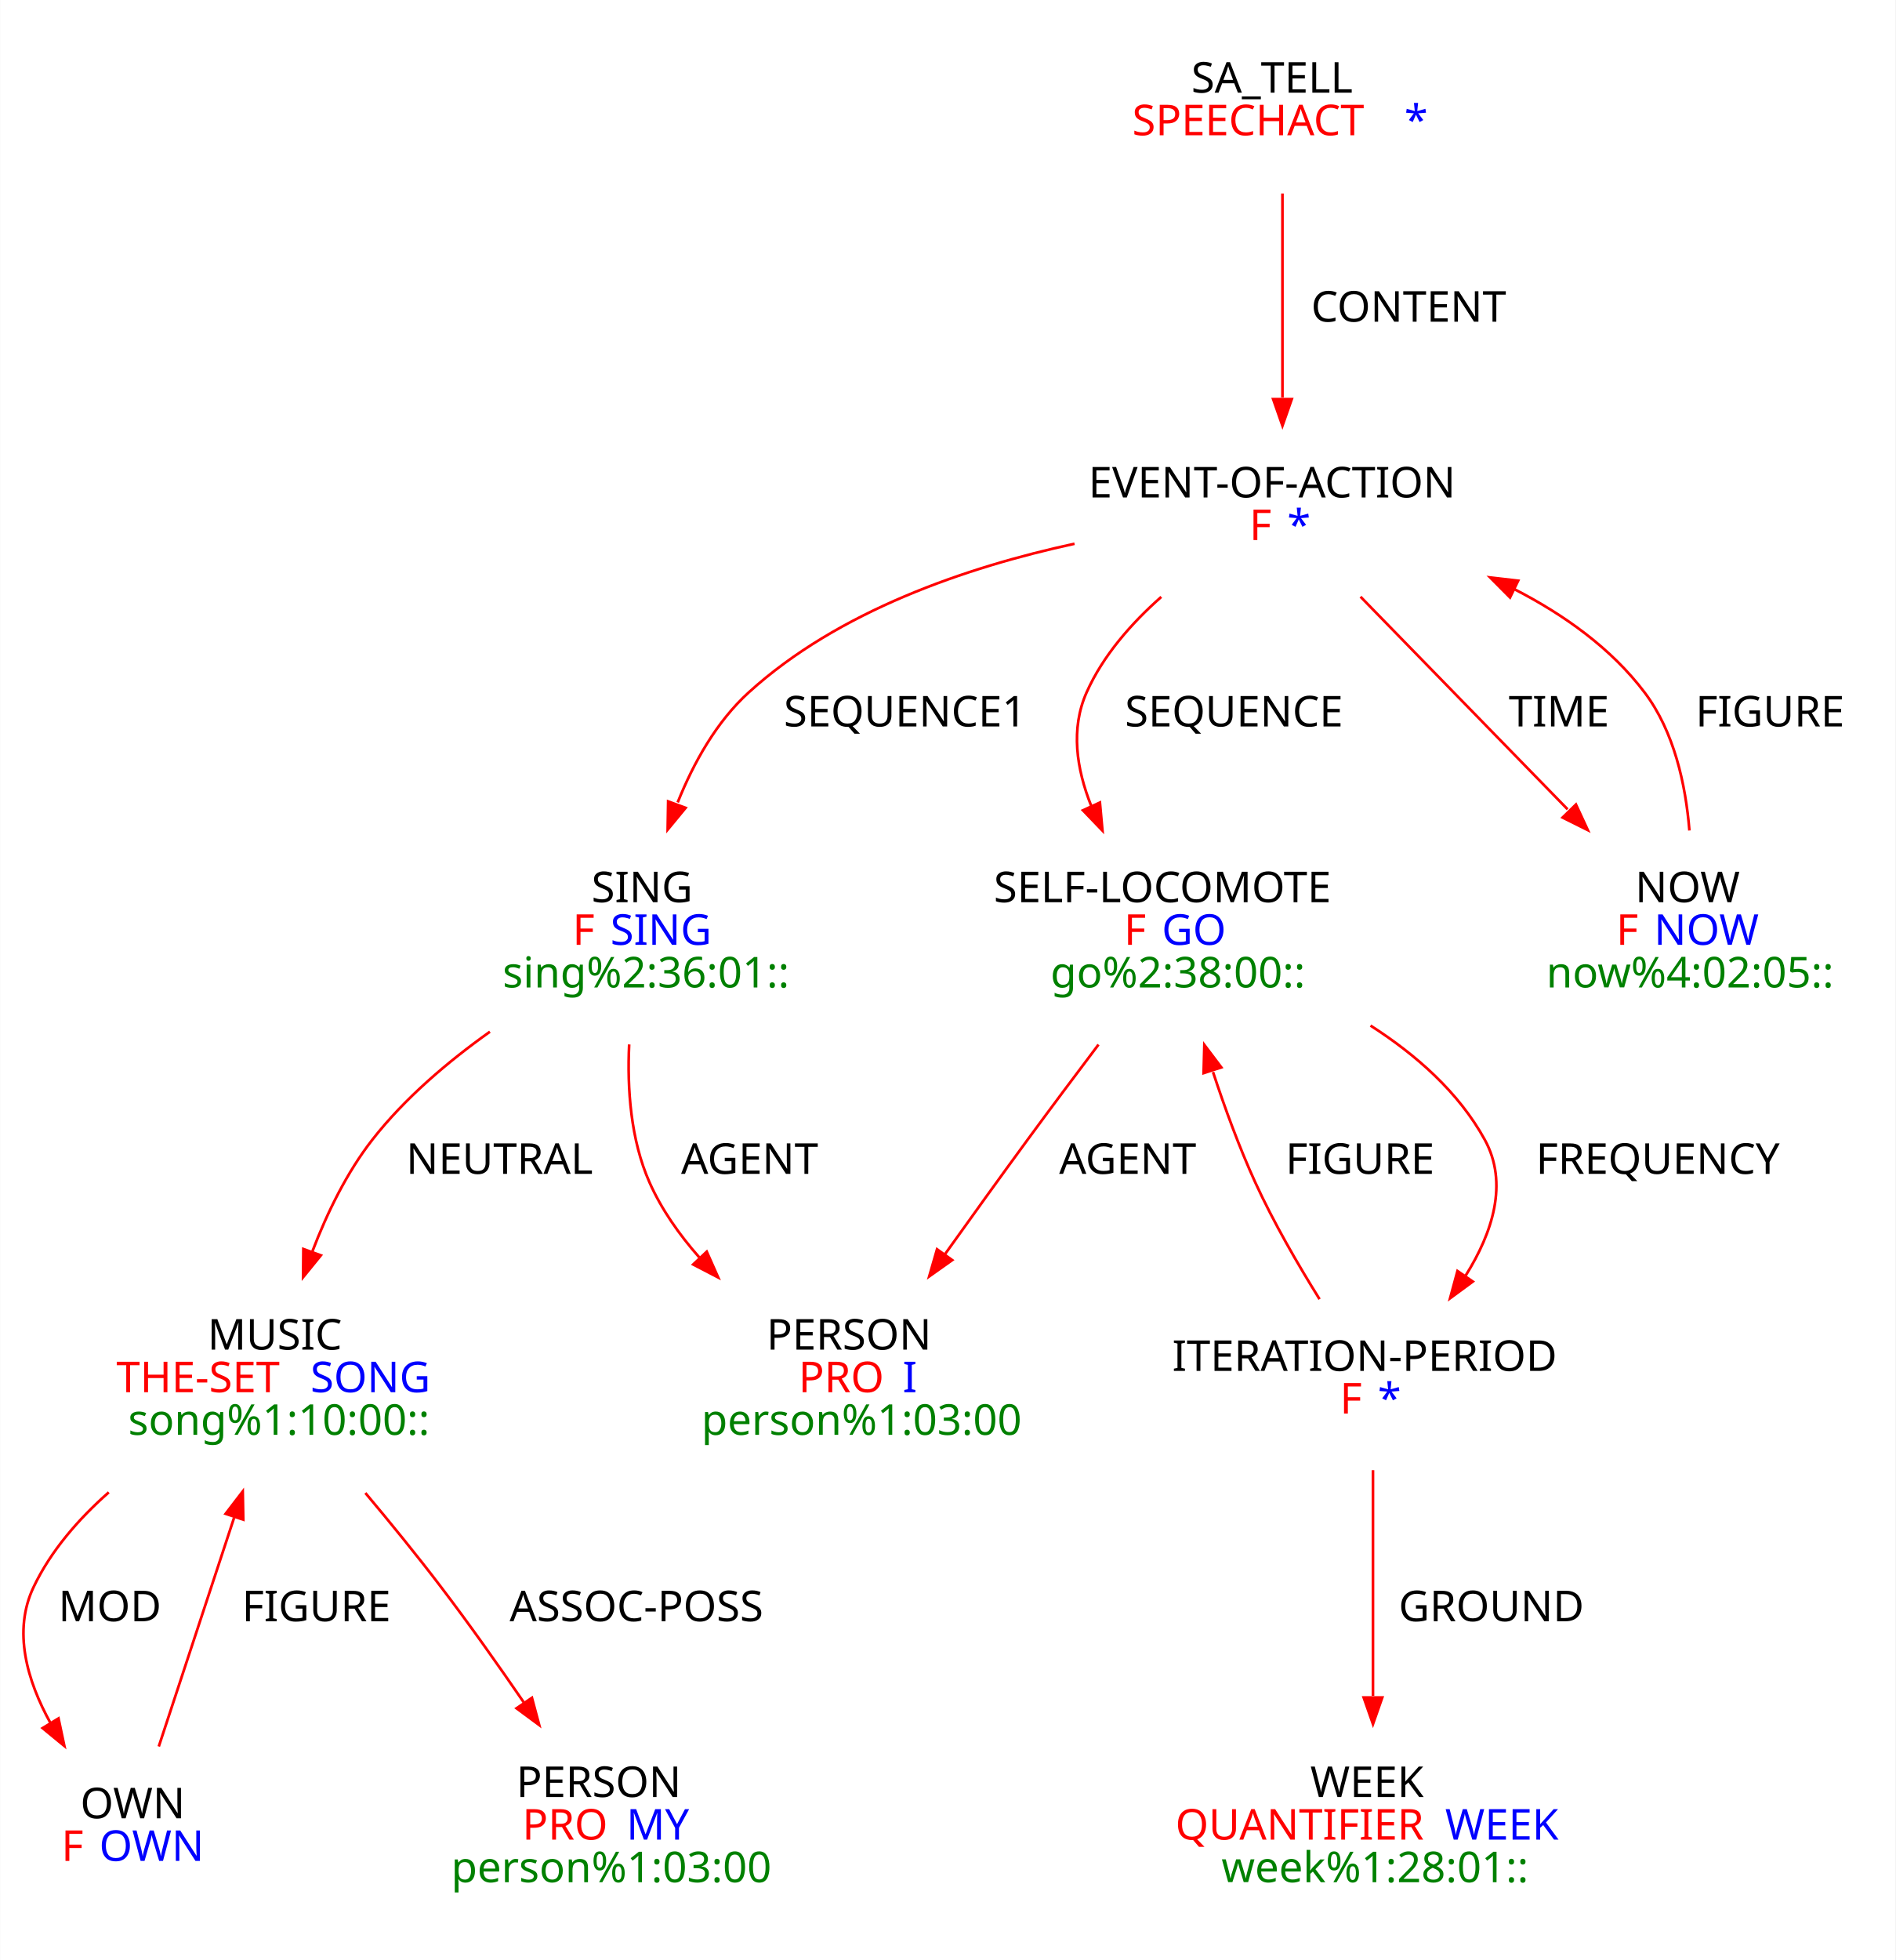
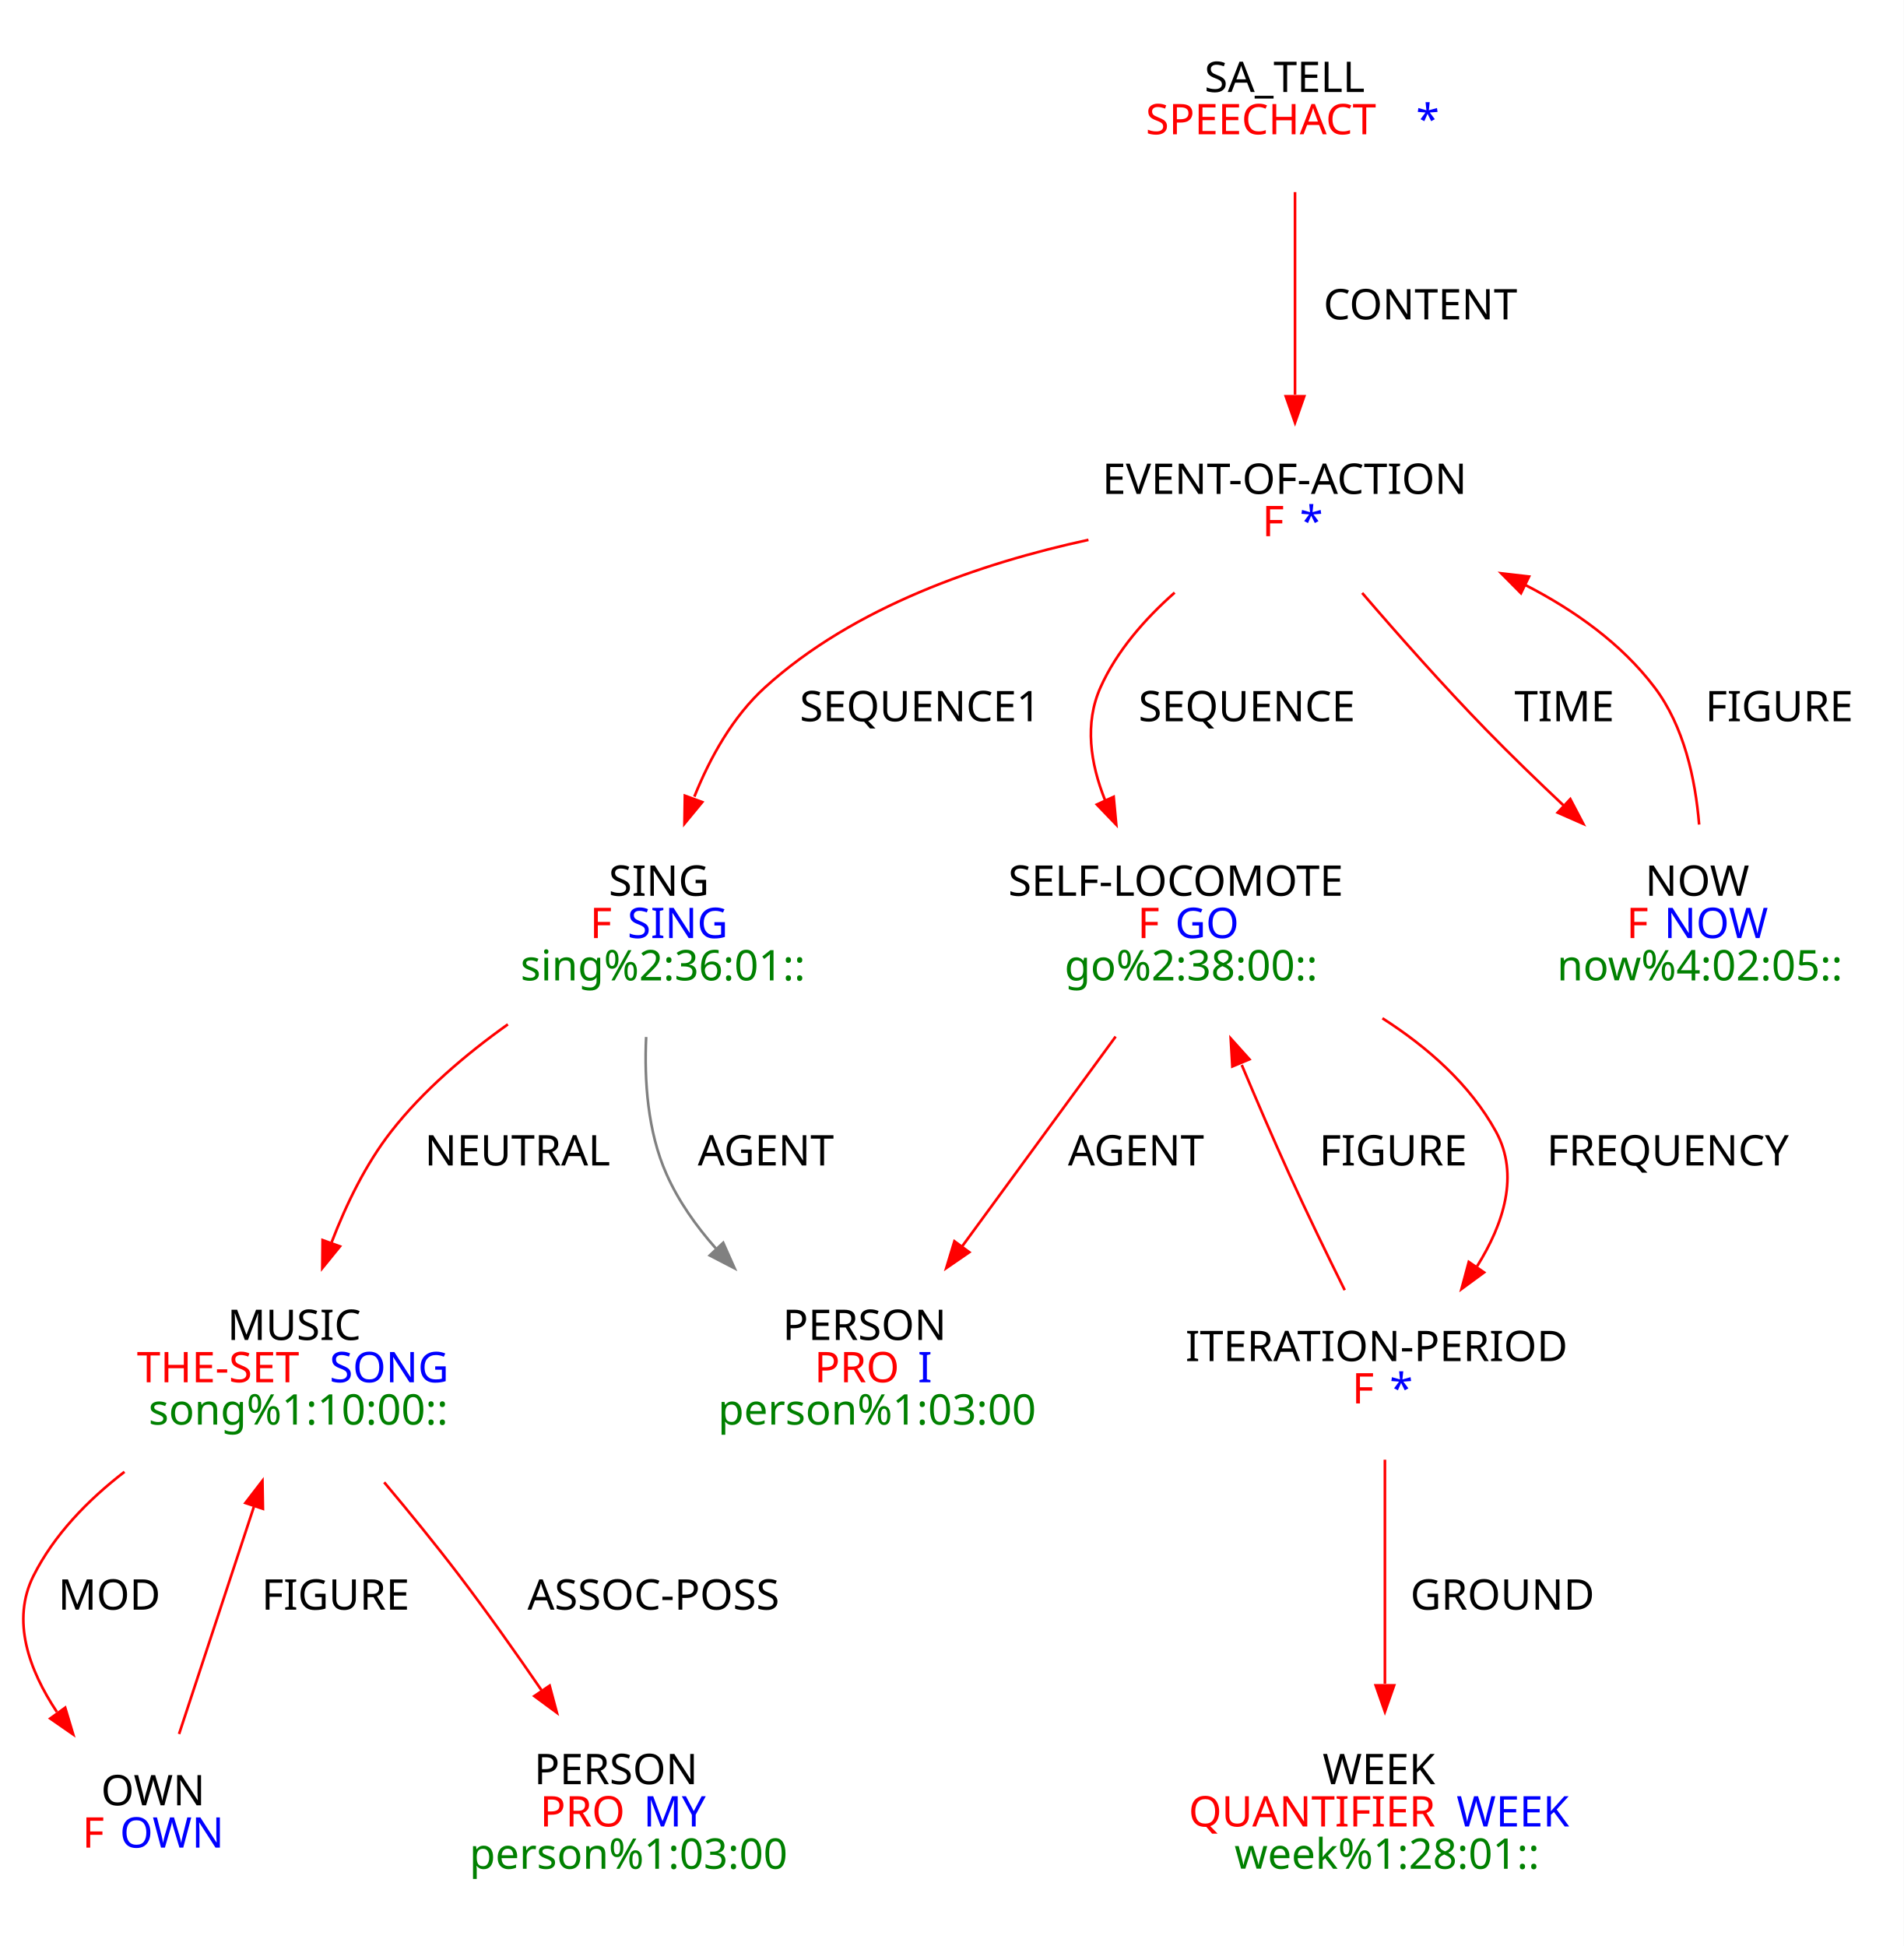
- <svg xmlns="http://www.w3.org/2000/svg" xmlns:xlink="http://www.w3.org/1999/xlink" width="356pt" height="368pt" viewBox="0.00 0.00 355.94 368.00">
+ <svg xmlns="http://www.w3.org/2000/svg" xmlns:xlink="http://www.w3.org/1999/xlink" width="360pt" height="368pt" viewBox="0.00 0.00 360.00 368.00">
  <g id="graph0" class="graph" transform="scale(1 1) rotate(0) translate(4 364)">
-     <polygon fill="white" stroke="transparent" points="-4,4 -4,-364 351.94,-364 351.94,4 -4,4" />
+     <polygon fill="white" stroke="transparent" points="-4,4 -4,-364 356,-364 356,4 -4,4" />
    <g id="node1" class="node">
      <g id="a_node1">
        <a xlink:href="http://trips.ihmc.us/lexicon/data/ONT::SA_TELL.xml" xlink:title="&lt;font color=&quot;green&quot;&gt;&lt;br /&gt;&lt;/font&gt; &lt;font color=&quot;black&quot;&gt;SA_TELL&lt;/font&gt; &lt;font color=&quot;green&quot;&gt;&lt;br /&gt;&lt;/font&gt; &lt;font color=&quot;red&quot;&gt;SPEECHACT&lt;/font&gt; &lt;font color=&quot;blue&quot;&gt;* &lt;/font&gt; &lt;font color=&quot;green&quot;&gt;&lt;br /&gt; &lt;/font&gt;">
-           <text text-anchor="start" x="217.48" y="-346.6" font-family="Work Sans" font-size="8.00"> </text>
-           <text text-anchor="start" x="219.7" y="-346.6" font-family="Work Sans" font-size="8.00">SA_TELL</text>
-           <text text-anchor="start" x="253.95" y="-346.6" font-family="Work Sans" font-size="8.00"> </text>
-           <text text-anchor="start" x="206.37" y="-338.6" font-family="Work Sans" font-size="8.00"> </text>
-           <text text-anchor="start" x="208.6" y="-338.6" font-family="Work Sans" font-size="8.00" fill="red">SPEECHACT</text>
-           <text text-anchor="start" x="257.49" y="-338.6" font-family="Work Sans" font-size="8.00"> </text>
-           <text text-anchor="start" x="259.72" y="-338.6" font-family="Work Sans" font-size="8.00" fill="blue">* </text>
-           <text text-anchor="start" x="265.05" y="-338.6" font-family="Work Sans" font-size="8.00"> </text>
-           <text text-anchor="start" x="235.71" y="-330.6" font-family="Work Sans" font-size="8.00" fill="green"> </text>
+           <text text-anchor="start" x="221.55" y="-346.6" font-family="Work Sans" font-size="8.00"> </text>
+           <text text-anchor="start" x="223.77" y="-346.6" font-family="Work Sans" font-size="8.00">SA_TELL</text>
+           <text text-anchor="start" x="258.01" y="-346.6" font-family="Work Sans" font-size="8.00"> </text>
+           <text text-anchor="start" x="210.44" y="-338.6" font-family="Work Sans" font-size="8.00"> </text>
+           <text text-anchor="start" x="212.66" y="-338.6" font-family="Work Sans" font-size="8.00" fill="red">SPEECHACT</text>
+           <text text-anchor="start" x="261.56" y="-338.6" font-family="Work Sans" font-size="8.00"> </text>
+           <text text-anchor="start" x="263.78" y="-338.6" font-family="Work Sans" font-size="8.00" fill="blue">* </text>
+           <text text-anchor="start" x="269.12" y="-338.6" font-family="Work Sans" font-size="8.00"> </text>
+           <text text-anchor="start" x="239.78" y="-330.6" font-family="Work Sans" font-size="8.00" fill="green"> </text>
        </a>
      </g>
    </g>
    <g id="node2" class="node">
      <g id="a_node2">
        <a xlink:href="http://trips.ihmc.us/lexicon/data/ONT::EVENT-OF-ACTION.xml" xlink:title="&lt;font color=&quot;green&quot;&gt;&lt;br /&gt;&lt;/font&gt; &lt;font color=&quot;black&quot;&gt;EVENT-OF-ACTION&lt;/font&gt; &lt;font color=&quot;green&quot;&gt;&lt;br /&gt;&lt;/font&gt; &lt;font color=&quot;red&quot;&gt;F&lt;/font&gt; &lt;font color=&quot;blue&quot;&gt;* &lt;/font&gt; &lt;font color=&quot;green&quot;&gt;&lt;br /&gt; &lt;/font&gt;">
-           <text text-anchor="start" x="198.15" y="-270.6" font-family="Work Sans" font-size="8.00"> </text>
-           <text text-anchor="start" x="200.38" y="-270.6" font-family="Work Sans" font-size="8.00">EVENT-OF-ACTION</text>
-           <text text-anchor="start" x="273.27" y="-270.6" font-family="Work Sans" font-size="8.00"> </text>
-           <text text-anchor="start" x="228.38" y="-262.6" font-family="Work Sans" font-size="8.00"> </text>
-           <text text-anchor="start" x="230.6" y="-262.6" font-family="Work Sans" font-size="8.00" fill="red">F</text>
-           <text text-anchor="start" x="235.49" y="-262.6" font-family="Work Sans" font-size="8.00"> </text>
-           <text text-anchor="start" x="237.71" y="-262.6" font-family="Work Sans" font-size="8.00" fill="blue">* </text>
-           <text text-anchor="start" x="243.05" y="-262.6" font-family="Work Sans" font-size="8.00"> </text>
-           <text text-anchor="start" x="235.71" y="-254.6" font-family="Work Sans" font-size="8.00" fill="green"> </text>
-         </a>
-       </g>
-     </g>
-     <g id="edge13" class="edge">
-       <path fill="none" stroke="red" stroke-width="0.5" d="M236.82,-327.67C236.82,-316.58 236.82,-301.49 236.82,-289.38" />
-       <polygon fill="red" stroke="red" stroke-width="0.5" points="238.57,-289.06 236.82,-284.06 235.07,-289.06 238.57,-289.06" />
-       <text text-anchor="middle" x="260.53" y="-303.6" font-family="Work Sans" font-size="8.00"> CONTENT   </text>
+           <text text-anchor="start" x="202.22" y="-270.6" font-family="Work Sans" font-size="8.00"> </text>
+           <text text-anchor="start" x="204.44" y="-270.6" font-family="Work Sans" font-size="8.00">EVENT-OF-ACTION</text>
+           <text text-anchor="start" x="277.34" y="-270.6" font-family="Work Sans" font-size="8.00"> </text>
+           <text text-anchor="start" x="232.44" y="-262.6" font-family="Work Sans" font-size="8.00"> </text>
+           <text text-anchor="start" x="234.67" y="-262.6" font-family="Work Sans" font-size="8.00" fill="red">F</text>
+           <text text-anchor="start" x="239.55" y="-262.6" font-family="Work Sans" font-size="8.00"> </text>
+           <text text-anchor="start" x="241.78" y="-262.6" font-family="Work Sans" font-size="8.00" fill="blue">* </text>
+           <text text-anchor="start" x="247.11" y="-262.6" font-family="Work Sans" font-size="8.00"> </text>
+           <text text-anchor="start" x="239.78" y="-254.6" font-family="Work Sans" font-size="8.00" fill="green"> </text>
+         </a>
+       </g>
+     </g>
+     <g id="edge7" class="edge">
+       <path fill="none" stroke="red" stroke-width="0.5" d="M240.89,-327.67C240.89,-316.58 240.89,-301.49 240.89,-289.38" />
+       <polygon fill="red" stroke="red" stroke-width="0.5" points="242.64,-289.06 240.89,-284.06 239.14,-289.06 242.64,-289.06" />
+       <text text-anchor="middle" x="264.6" y="-303.6" font-family="Work Sans" font-size="8.00"> CONTENT   </text>
    </g>
    <g id="node3" class="node">
      <g id="a_node3">
        <a xlink:href="http://trips.ihmc.us/lexicon/data/ONT::SING.xml" xlink:title="&lt;font color=&quot;green&quot;&gt;&lt;br /&gt;&lt;/font&gt; &lt;font color=&quot;black&quot;&gt;SING&lt;/font&gt; &lt;font color=&quot;green&quot;&gt;&lt;br /&gt;&lt;/font&gt; &lt;font color=&quot;red&quot;&gt;F&lt;/font&gt; &lt;font color=&quot;blue&quot;&gt;SING&lt;/font&gt; &lt;font color=&quot;green&quot;&gt;&lt;br /&gt;&lt;/font&gt; &lt;font color=&quot;green&quot;&gt;sing%2:36:01::&lt;/font&gt; &lt;font color=&quot;green&quot;&gt;&lt;br /&gt; &lt;/font&gt;">
-           <text text-anchor="start" x="104.82" y="-194.6" font-family="Work Sans" font-size="8.00"> </text>
-           <text text-anchor="start" x="107.05" y="-194.6" font-family="Work Sans" font-size="8.00">SING</text>
-           <text text-anchor="start" x="126.6" y="-194.6" font-family="Work Sans" font-size="8.00"> </text>
-           <text text-anchor="start" x="101.27" y="-186.6" font-family="Work Sans" font-size="8.00"> </text>
-           <text text-anchor="start" x="103.49" y="-186.6" font-family="Work Sans" font-size="8.00" fill="red">F</text>
-           <text text-anchor="start" x="108.38" y="-186.6" font-family="Work Sans" font-size="8.00"> </text>
-           <text text-anchor="start" x="110.6" y="-186.6" font-family="Work Sans" font-size="8.00" fill="blue">SING</text>
-           <text text-anchor="start" x="130.16" y="-186.6" font-family="Work Sans" font-size="8.00"> </text>
-           <text text-anchor="start" x="88.14" y="-178.6" font-family="Work Sans" font-size="8.00"> </text>
-           <text text-anchor="start" x="90.36" y="-178.6" font-family="Work Sans" font-size="8.00" fill="green">sing%2:36:01::</text>
-           <text text-anchor="start" x="143.29" y="-178.6" font-family="Work Sans" font-size="8.00"> </text>
-           <text text-anchor="start" x="115.71" y="-170.6" font-family="Work Sans" font-size="8.00" fill="green"> </text>
-         </a>
-       </g>
-     </g>
-     <g id="edge4" class="edge">
-       <path fill="none" stroke="red" stroke-width="0.5" d="M197.77,-261.91C177.44,-257.5 153.4,-249.28 136.59,-234 130.53,-228.5 126.24,-220.81 123.24,-213.34" />
-       <polygon fill="red" stroke="red" stroke-width="0.5" points="124.73,-212.32 121.36,-208.23 121.45,-213.53 124.73,-212.32" />
-       <text text-anchor="middle" x="165.94" y="-227.6" font-family="Work Sans" font-size="8.00"> SEQUENCE1   </text>
+           <text text-anchor="start" x="108.89" y="-194.6" font-family="Work Sans" font-size="8.00"> </text>
+           <text text-anchor="start" x="111.11" y="-194.6" font-family="Work Sans" font-size="8.00">SING</text>
+           <text text-anchor="start" x="130.67" y="-194.6" font-family="Work Sans" font-size="8.00"> </text>
+           <text text-anchor="start" x="105.33" y="-186.6" font-family="Work Sans" font-size="8.00"> </text>
+           <text text-anchor="start" x="107.55" y="-186.6" font-family="Work Sans" font-size="8.00" fill="red">F</text>
+           <text text-anchor="start" x="112.44" y="-186.6" font-family="Work Sans" font-size="8.00"> </text>
+           <text text-anchor="start" x="114.66" y="-186.6" font-family="Work Sans" font-size="8.00" fill="blue">SING</text>
+           <text text-anchor="start" x="134.22" y="-186.6" font-family="Work Sans" font-size="8.00"> </text>
+           <text text-anchor="start" x="92.2" y="-178.6" font-family="Work Sans" font-size="8.00"> </text>
+           <text text-anchor="start" x="94.43" y="-178.6" font-family="Work Sans" font-size="8.00" fill="green">sing%2:36:01::</text>
+           <text text-anchor="start" x="147.35" y="-178.6" font-family="Work Sans" font-size="8.00"> </text>
+           <text text-anchor="start" x="119.78" y="-170.6" font-family="Work Sans" font-size="8.00" fill="green"> </text>
+         </a>
+       </g>
+     </g>
+     <g id="edge12" class="edge">
+       <path fill="none" stroke="red" stroke-width="0.5" d="M201.83,-261.91C181.51,-257.5 157.47,-249.28 140.65,-234 134.6,-228.5 130.3,-220.81 127.3,-213.34" />
+       <polygon fill="red" stroke="red" stroke-width="0.5" points="128.8,-212.32 125.43,-208.23 125.51,-213.53 128.8,-212.32" />
+       <text text-anchor="middle" x="170.01" y="-227.6" font-family="Work Sans" font-size="8.00"> SEQUENCE1   </text>
    </g>
    <g id="node4" class="node">
      <g id="a_node4">
        <a xlink:href="http://trips.ihmc.us/lexicon/data/ONT::SELF-LOCOMOTE.xml" xlink:title="&lt;font color=&quot;green&quot;&gt;&lt;br /&gt;&lt;/font&gt; &lt;font color=&quot;black&quot;&gt;SELF-LOCOMOTE&lt;/font&gt; &lt;font color=&quot;green&quot;&gt;&lt;br /&gt;&lt;/font&gt; &lt;font color=&quot;red&quot;&gt;F&lt;/font&gt; &lt;font color=&quot;blue&quot;&gt;GO&lt;/font&gt; &lt;font color=&quot;green&quot;&gt;&lt;br /&gt;&lt;/font&gt; &lt;font color=&quot;green&quot;&gt;go%2:38:00::&lt;/font&gt; &lt;font color=&quot;green&quot;&gt;&lt;br /&gt; &lt;/font&gt;">
-           <text text-anchor="start" x="180.38" y="-194.6" font-family="Work Sans" font-size="8.00"> </text>
-           <text text-anchor="start" x="182.6" y="-194.6" font-family="Work Sans" font-size="8.00">SELF-LOCOMOTE</text>
-           <text text-anchor="start" x="251.05" y="-194.6" font-family="Work Sans" font-size="8.00"> </text>
-           <text text-anchor="start" x="204.82" y="-186.6" font-family="Work Sans" font-size="8.00"> </text>
-           <text text-anchor="start" x="207.05" y="-186.6" font-family="Work Sans" font-size="8.00" fill="red">F</text>
-           <text text-anchor="start" x="211.93" y="-186.6" font-family="Work Sans" font-size="8.00"> </text>
-           <text text-anchor="start" x="214.16" y="-186.6" font-family="Work Sans" font-size="8.00" fill="blue">GO</text>
-           <text text-anchor="start" x="226.6" y="-186.6" font-family="Work Sans" font-size="8.00"> </text>
-           <text text-anchor="start" x="191.03" y="-178.6" font-family="Work Sans" font-size="8.00"> </text>
-           <text text-anchor="start" x="193.25" y="-178.6" font-family="Work Sans" font-size="8.00" fill="green">go%2:38:00::</text>
-           <text text-anchor="start" x="240.4" y="-178.6" font-family="Work Sans" font-size="8.00"> </text>
-           <text text-anchor="start" x="215.71" y="-170.6" font-family="Work Sans" font-size="8.00" fill="green"> </text>
-         </a>
-       </g>
-     </g>
-     <g id="edge11" class="edge">
-       <path fill="none" stroke="red" stroke-width="0.5" d="M214.06,-251.93C208.42,-246.95 203.11,-240.89 200.04,-234 197,-227.19 198.13,-219.66 200.89,-212.73" />
-       <polygon fill="red" stroke="red" stroke-width="0.5" points="202.54,-213.32 203.02,-208.04 199.35,-211.86 202.54,-213.32" />
-       <text text-anchor="middle" x="227.72" y="-227.6" font-family="Work Sans" font-size="8.00"> SEQUENCE   </text>
+           <text text-anchor="start" x="184.44" y="-194.6" font-family="Work Sans" font-size="8.00"> </text>
+           <text text-anchor="start" x="186.66" y="-194.6" font-family="Work Sans" font-size="8.00">SELF-LOCOMOTE</text>
+           <text text-anchor="start" x="255.12" y="-194.6" font-family="Work Sans" font-size="8.00"> </text>
+           <text text-anchor="start" x="208.89" y="-186.6" font-family="Work Sans" font-size="8.00"> </text>
+           <text text-anchor="start" x="211.11" y="-186.6" font-family="Work Sans" font-size="8.00" fill="red">F</text>
+           <text text-anchor="start" x="216" y="-186.6" font-family="Work Sans" font-size="8.00"> </text>
+           <text text-anchor="start" x="218.22" y="-186.6" font-family="Work Sans" font-size="8.00" fill="blue">GO</text>
+           <text text-anchor="start" x="230.67" y="-186.6" font-family="Work Sans" font-size="8.00"> </text>
+           <text text-anchor="start" x="195.09" y="-178.6" font-family="Work Sans" font-size="8.00"> </text>
+           <text text-anchor="start" x="197.31" y="-178.6" font-family="Work Sans" font-size="8.00" fill="green">go%2:38:00::</text>
+           <text text-anchor="start" x="244.46" y="-178.6" font-family="Work Sans" font-size="8.00"> </text>
+           <text text-anchor="start" x="219.78" y="-170.6" font-family="Work Sans" font-size="8.00" fill="green"> </text>
+         </a>
+       </g>
+     </g>
+     <g id="edge9" class="edge">
+       <path fill="none" stroke="red" stroke-width="0.5" d="M218.13,-251.93C212.49,-246.95 207.18,-240.89 204.1,-234 201.06,-227.19 202.19,-219.66 204.95,-212.73" />
+       <polygon fill="red" stroke="red" stroke-width="0.5" points="206.6,-213.32 207.09,-208.04 203.42,-211.86 206.6,-213.32" />
+       <text text-anchor="middle" x="231.78" y="-227.6" font-family="Work Sans" font-size="8.00"> SEQUENCE   </text>
    </g>
    <g id="node5" class="node">
      <g id="a_node5">
        <a xlink:href="http://trips.ihmc.us/lexicon/data/ONT::NOW.xml" xlink:title="&lt;font color=&quot;green&quot;&gt;&lt;br /&gt;&lt;/font&gt; &lt;font color=&quot;black&quot;&gt;NOW&lt;/font&gt; &lt;font color=&quot;green&quot;&gt;&lt;br /&gt;&lt;/font&gt; &lt;font color=&quot;red&quot;&gt;F&lt;/font&gt; &lt;font color=&quot;blue&quot;&gt;NOW&lt;/font&gt; &lt;font color=&quot;green&quot;&gt;&lt;br /&gt;&lt;/font&gt; &lt;font color=&quot;green&quot;&gt;now%4:02:05::&lt;/font&gt; &lt;font color=&quot;green&quot;&gt;&lt;br /&gt; &lt;/font&gt;">
-           <text text-anchor="start" x="300.83" y="-194.6" font-family="Work Sans" font-size="8.00"> </text>
-           <text text-anchor="start" x="303.05" y="-194.6" font-family="Work Sans" font-size="8.00">NOW</text>
-           <text text-anchor="start" x="322.6" y="-194.6" font-family="Work Sans" font-size="8.00"> </text>
-           <text text-anchor="start" x="297.27" y="-186.6" font-family="Work Sans" font-size="8.00"> </text>
-           <text text-anchor="start" x="299.49" y="-186.6" font-family="Work Sans" font-size="8.00" fill="red">F</text>
-           <text text-anchor="start" x="304.38" y="-186.6" font-family="Work Sans" font-size="8.00"> </text>
-           <text text-anchor="start" x="306.6" y="-186.6" font-family="Work Sans" font-size="8.00" fill="blue">NOW</text>
-           <text text-anchor="start" x="326.15" y="-186.6" font-family="Work Sans" font-size="8.00"> </text>
-           <text text-anchor="start" x="284.14" y="-178.6" font-family="Work Sans" font-size="8.00"> </text>
-           <text text-anchor="start" x="286.36" y="-178.6" font-family="Work Sans" font-size="8.00" fill="green">now%4:02:05::</text>
-           <text text-anchor="start" x="339.29" y="-178.6" font-family="Work Sans" font-size="8.00"> </text>
-           <text text-anchor="start" x="311.71" y="-170.6" font-family="Work Sans" font-size="8.00" fill="green"> </text>
-         </a>
-       </g>
-     </g>
-     <g id="edge3" class="edge">
-       <path fill="none" stroke="red" stroke-width="0.5" d="M251.48,-251.96C262.5,-240.65 277.8,-224.94 290.37,-212.05" />
-       <polygon fill="red" stroke="red" stroke-width="0.5" points="291.94,-212.95 294.17,-208.14 289.43,-210.5 291.94,-212.95" />
-       <text text-anchor="middle" x="288.75" y="-227.6" font-family="Work Sans" font-size="8.00"> TIME   </text>
+           <text text-anchor="start" x="304.89" y="-194.6" font-family="Work Sans" font-size="8.00"> </text>
+           <text text-anchor="start" x="307.11" y="-194.6" font-family="Work Sans" font-size="8.00">NOW</text>
+           <text text-anchor="start" x="326.66" y="-194.6" font-family="Work Sans" font-size="8.00"> </text>
+           <text text-anchor="start" x="301.34" y="-186.6" font-family="Work Sans" font-size="8.00"> </text>
+           <text text-anchor="start" x="303.56" y="-186.6" font-family="Work Sans" font-size="8.00" fill="red">F</text>
+           <text text-anchor="start" x="308.45" y="-186.6" font-family="Work Sans" font-size="8.00"> </text>
+           <text text-anchor="start" x="310.67" y="-186.6" font-family="Work Sans" font-size="8.00" fill="blue">NOW</text>
+           <text text-anchor="start" x="330.22" y="-186.6" font-family="Work Sans" font-size="8.00"> </text>
+           <text text-anchor="start" x="288.2" y="-178.6" font-family="Work Sans" font-size="8.00"> </text>
+           <text text-anchor="start" x="290.43" y="-178.6" font-family="Work Sans" font-size="8.00" fill="green">now%4:02:05::</text>
+           <text text-anchor="start" x="343.35" y="-178.6" font-family="Work Sans" font-size="8.00"> </text>
+           <text text-anchor="start" x="315.78" y="-170.6" font-family="Work Sans" font-size="8.00" fill="green"> </text>
+         </a>
+       </g>
+     </g>
+     <g id="edge14" class="edge">
+       <path fill="none" stroke="red" stroke-width="0.5" d="M253.59,-251.87C260.36,-243.99 268.95,-234.29 277.03,-226 281.65,-221.26 286.73,-216.34 291.67,-211.69" />
+       <polygon fill="red" stroke="red" stroke-width="0.5" points="292.95,-212.89 295.41,-208.2 290.56,-210.33 292.95,-212.89" />
+       <text text-anchor="middle" x="291.82" y="-227.6" font-family="Work Sans" font-size="8.00"> TIME   </text>
    </g>
    <g id="node6" class="node">
      <g id="a_node6">
        <a xlink:href="http://trips.ihmc.us/lexicon/data/ONT::PERSON.xml" xlink:title="&lt;font color=&quot;green&quot;&gt;&lt;br /&gt;&lt;/font&gt; &lt;font color=&quot;black&quot;&gt;PERSON&lt;/font&gt; &lt;font color=&quot;green&quot;&gt;&lt;br /&gt;&lt;/font&gt; &lt;font color=&quot;red&quot;&gt;PRO&lt;/font&gt; &lt;font color=&quot;blue&quot;&gt;I&lt;/font&gt; &lt;font color=&quot;green&quot;&gt;&lt;br /&gt;&lt;/font&gt; &lt;font color=&quot;green&quot;&gt;person%1:03:00&lt;/font&gt; &lt;font color=&quot;green&quot;&gt;&lt;br /&gt; &lt;/font&gt;">
-           <text text-anchor="start" x="137.71" y="-110.6" font-family="Work Sans" font-size="8.00"> </text>
-           <text text-anchor="start" x="139.93" y="-110.6" font-family="Work Sans" font-size="8.00">PERSON</text>
-           <text text-anchor="start" x="173.72" y="-110.6" font-family="Work Sans" font-size="8.00"> </text>
-           <text text-anchor="start" x="143.71" y="-102.6" font-family="Work Sans" font-size="8.00"> </text>
-           <text text-anchor="start" x="145.93" y="-102.6" font-family="Work Sans" font-size="8.00" fill="red">PRO</text>
-           <text text-anchor="start" x="163.27" y="-102.6" font-family="Work Sans" font-size="8.00"> </text>
-           <text text-anchor="start" x="165.49" y="-102.6" font-family="Work Sans" font-size="8.00" fill="blue">I</text>
-           <text text-anchor="start" x="167.72" y="-102.6" font-family="Work Sans" font-size="8.00"> </text>
-           <text text-anchor="start" x="125.47" y="-94.6" font-family="Work Sans" font-size="8.00"> </text>
-           <text text-anchor="start" x="127.69" y="-94.6" font-family="Work Sans" font-size="8.00" fill="green">person%1:03:00</text>
-           <text text-anchor="start" x="185.96" y="-94.6" font-family="Work Sans" font-size="8.00"> </text>
-           <text text-anchor="start" x="155.71" y="-86.6" font-family="Work Sans" font-size="8.00" fill="green"> </text>
-         </a>
-       </g>
-     </g>
-     <g id="edge10" class="edge">
-       <path fill="none" stroke="red" stroke-width="0.5" d="M114.13,-167.9C113.74,-159.61 114.4,-150 117.95,-142 120.21,-136.91 123.53,-132.19 127.29,-127.93" />
-       <polygon fill="red" stroke="red" stroke-width="0.5" points="128.7,-128.99 130.85,-124.15 126.15,-126.59 128.7,-128.99" />
-       <text text-anchor="middle" x="136.76" y="-143.6" font-family="Work Sans" font-size="8.00"> AGENT   </text>
+           <text text-anchor="start" x="141.77" y="-110.6" font-family="Work Sans" font-size="8.00"> </text>
+           <text text-anchor="start" x="144" y="-110.6" font-family="Work Sans" font-size="8.00">PERSON</text>
+           <text text-anchor="start" x="177.78" y="-110.6" font-family="Work Sans" font-size="8.00"> </text>
+           <text text-anchor="start" x="147.78" y="-102.6" font-family="Work Sans" font-size="8.00"> </text>
+           <text text-anchor="start" x="150" y="-102.6" font-family="Work Sans" font-size="8.00" fill="red">PRO</text>
+           <text text-anchor="start" x="167.33" y="-102.6" font-family="Work Sans" font-size="8.00"> </text>
+           <text text-anchor="start" x="169.56" y="-102.6" font-family="Work Sans" font-size="8.00" fill="blue">I</text>
+           <text text-anchor="start" x="171.78" y="-102.6" font-family="Work Sans" font-size="8.00"> </text>
+           <text text-anchor="start" x="129.53" y="-94.6" font-family="Work Sans" font-size="8.00"> </text>
+           <text text-anchor="start" x="131.76" y="-94.6" font-family="Work Sans" font-size="8.00" fill="green">person%1:03:00</text>
+           <text text-anchor="start" x="190.02" y="-94.6" font-family="Work Sans" font-size="8.00"> </text>
+           <text text-anchor="start" x="159.78" y="-86.6" font-family="Work Sans" font-size="8.00" fill="green"> </text>
+         </a>
+       </g>
+     </g>
+     <g id="edge6" class="edge">
+       <path fill="none" stroke="grey" stroke-width="0.5" d="M118.19,-167.9C117.81,-159.61 118.47,-150 122.02,-142 124.27,-136.91 127.59,-132.19 131.36,-127.93" />
+       <polygon fill="grey" stroke="grey" stroke-width="0.5" points="132.76,-128.99 134.92,-124.15 130.21,-126.59 132.76,-128.99" />
+       <text text-anchor="middle" x="140.82" y="-143.6" font-family="Work Sans" font-size="8.00"> AGENT   </text>
    </g>
    <g id="node9" class="node">
      <g id="a_node9">
        <a xlink:href="http://trips.ihmc.us/lexicon/data/ONT::MUSIC.xml" xlink:title="&lt;font color=&quot;green&quot;&gt;&lt;br /&gt;&lt;/font&gt; &lt;font color=&quot;black&quot;&gt;MUSIC&lt;/font&gt; &lt;font color=&quot;green&quot;&gt;&lt;br /&gt;&lt;/font&gt; &lt;font color=&quot;red&quot;&gt;THE-SET&lt;/font&gt; &lt;font color=&quot;blue&quot;&gt;SONG&lt;/font&gt; &lt;font color=&quot;green&quot;&gt;&lt;br /&gt;&lt;/font&gt; &lt;font color=&quot;green&quot;&gt;song%1:10:00::&lt;/font&gt; &lt;font color=&quot;green&quot;&gt;&lt;br /&gt; &lt;/font&gt;">
-           <text text-anchor="start" x="32.71" y="-110.6" font-family="Work Sans" font-size="8.00"> </text>
-           <text text-anchor="start" x="34.94" y="-110.6" font-family="Work Sans" font-size="8.00">MUSIC</text>
-           <text text-anchor="start" x="60.71" y="-110.6" font-family="Work Sans" font-size="8.00"> </text>
-           <text text-anchor="start" x="15.6" y="-102.6" font-family="Work Sans" font-size="8.00"> </text>
-           <text text-anchor="start" x="17.82" y="-102.6" font-family="Work Sans" font-size="8.00" fill="red">THE-SET</text>
-           <text text-anchor="start" x="52.05" y="-102.6" font-family="Work Sans" font-size="8.00"> </text>
-           <text text-anchor="start" x="54.27" y="-102.6" font-family="Work Sans" font-size="8.00" fill="blue">SONG</text>
-           <text text-anchor="start" x="77.83" y="-102.6" font-family="Work Sans" font-size="8.00"> </text>
-           <text text-anchor="start" x="17.8" y="-94.6" font-family="Work Sans" font-size="8.00"> </text>
-           <text text-anchor="start" x="20.03" y="-94.6" font-family="Work Sans" font-size="8.00" fill="green">song%1:10:00::</text>
-           <text text-anchor="start" x="75.62" y="-94.6" font-family="Work Sans" font-size="8.00"> </text>
-           <text text-anchor="start" x="46.71" y="-86.6" font-family="Work Sans" font-size="8.00" fill="green"> </text>
-         </a>
-       </g>
-     </g>
-     <g id="edge6" class="edge">
-       <path fill="none" stroke="red" stroke-width="0.5" d="M87.98,-170.29C80.03,-164.63 71.94,-157.76 65.89,-150 61.09,-143.85 57.4,-136.26 54.65,-129.08" />
-       <polygon fill="red" stroke="red" stroke-width="0.5" points="56.23,-128.3 52.89,-124.19 52.94,-129.49 56.23,-128.3" />
-       <text text-anchor="middle" x="89.79" y="-143.6" font-family="Work Sans" font-size="8.00"> NEUTRAL   </text>
-     </g>
-     <g id="edge5" class="edge">
-       <path fill="none" stroke="red" stroke-width="0.5" d="M202.27,-167.87C197.95,-162.14 193.23,-155.84 188.95,-150 183.88,-143.08 178.42,-135.5 173.48,-128.57" />
-       <polygon fill="red" stroke="red" stroke-width="0.5" points="174.8,-127.41 170.48,-124.35 171.95,-129.44 174.8,-127.41" />
-       <text text-anchor="middle" x="207.76" y="-143.6" font-family="Work Sans" font-size="8.00"> AGENT   </text>
+           <text text-anchor="start" x="36.78" y="-110.6" font-family="Work Sans" font-size="8.00"> </text>
+           <text text-anchor="start" x="39" y="-110.6" font-family="Work Sans" font-size="8.00">MUSIC</text>
+           <text text-anchor="start" x="64.78" y="-110.6" font-family="Work Sans" font-size="8.00"> </text>
+           <text text-anchor="start" x="19.66" y="-102.6" font-family="Work Sans" font-size="8.00"> </text>
+           <text text-anchor="start" x="21.89" y="-102.6" font-family="Work Sans" font-size="8.00" fill="red">THE-SET</text>
+           <text text-anchor="start" x="56.11" y="-102.6" font-family="Work Sans" font-size="8.00"> </text>
+           <text text-anchor="start" x="58.33" y="-102.6" font-family="Work Sans" font-size="8.00" fill="blue">SONG</text>
+           <text text-anchor="start" x="81.89" y="-102.6" font-family="Work Sans" font-size="8.00"> </text>
+           <text text-anchor="start" x="21.87" y="-94.6" font-family="Work Sans" font-size="8.00"> </text>
+           <text text-anchor="start" x="24.09" y="-94.6" font-family="Work Sans" font-size="8.00" fill="green">song%1:10:00::</text>
+           <text text-anchor="start" x="79.69" y="-94.6" font-family="Work Sans" font-size="8.00"> </text>
+           <text text-anchor="start" x="50.78" y="-86.6" font-family="Work Sans" font-size="8.00" fill="green"> </text>
+         </a>
+       </g>
+     </g>
+     <g id="edge1" class="edge">
+       <path fill="none" stroke="red" stroke-width="0.5" d="M92.04,-170.29C84.09,-164.63 76,-157.76 69.95,-150 65.16,-143.85 61.47,-136.26 58.71,-129.08" />
+       <polygon fill="red" stroke="red" stroke-width="0.5" points="60.29,-128.3 56.95,-124.19 57,-129.49 60.29,-128.3" />
+       <text text-anchor="middle" x="93.86" y="-143.6" font-family="Work Sans" font-size="8.00"> NEUTRAL   </text>
+     </g>
+     <g id="edge11" class="edge">
+       <path fill="none" stroke="red" stroke-width="0.5" d="M206.97,-167.98C198.33,-156.16 187.15,-140.89 177.97,-128.34" />
+       <polygon fill="red" stroke="red" stroke-width="0.5" points="179.3,-127.2 174.94,-124.2 176.48,-129.27 179.3,-127.2" />
+       <text text-anchor="middle" x="210.82" y="-143.6" font-family="Work Sans" font-size="8.00"> AGENT   </text>
    </g>
    <g id="node7" class="node">
      <g id="a_node7">
        <a xlink:href="http://trips.ihmc.us/lexicon/data/ONT::ITERATION-PERIOD.xml" xlink:title="&lt;font color=&quot;green&quot;&gt;&lt;br /&gt;&lt;/font&gt; &lt;font color=&quot;black&quot;&gt;ITERATION-PERIOD&lt;/font&gt; &lt;font color=&quot;green&quot;&gt;&lt;br /&gt;&lt;/font&gt; &lt;font color=&quot;red&quot;&gt;F&lt;/font&gt; &lt;font color=&quot;blue&quot;&gt;* &lt;/font&gt; &lt;font color=&quot;green&quot;&gt;&lt;br /&gt; &lt;/font&gt;">
-           <text text-anchor="start" x="213.89" y="-106.6" font-family="Work Sans" font-size="8.00"> </text>
-           <text text-anchor="start" x="216.12" y="-106.6" font-family="Work Sans" font-size="8.00">ITERATION-PERIOD</text>
-           <text text-anchor="start" x="291.53" y="-106.6" font-family="Work Sans" font-size="8.00"> </text>
-           <text text-anchor="start" x="245.38" y="-98.6" font-family="Work Sans" font-size="8.00"> </text>
-           <text text-anchor="start" x="247.6" y="-98.6" font-family="Work Sans" font-size="8.00" fill="red">F</text>
-           <text text-anchor="start" x="252.49" y="-98.6" font-family="Work Sans" font-size="8.00"> </text>
-           <text text-anchor="start" x="254.71" y="-98.6" font-family="Work Sans" font-size="8.00" fill="blue">* </text>
-           <text text-anchor="start" x="260.05" y="-98.6" font-family="Work Sans" font-size="8.00"> </text>
-           <text text-anchor="start" x="252.71" y="-90.6" font-family="Work Sans" font-size="8.00" fill="green"> </text>
-         </a>
-       </g>
-     </g>
-     <g id="edge7" class="edge">
-       <path fill="none" stroke="red" stroke-width="0.5" d="M253.36,-171.44C261.91,-165.97 269.94,-158.9 274.82,-150 279.3,-141.84 276.26,-132.55 271.25,-124.54" />
-       <polygon fill="red" stroke="red" stroke-width="0.5" points="272.57,-123.38 268.3,-120.24 269.69,-125.36 272.57,-123.38" />
-       <text text-anchor="middle" x="307.31" y="-143.6" font-family="Work Sans" font-size="8.00"> FREQUENCY   </text>
-     </g>
-     <g id="edge9" class="edge">
-       <path fill="none" stroke="red" stroke-width="0.5" d="M313.25,-208.07C312.54,-216.73 310.38,-226.66 304.82,-234 298.57,-242.28 289.69,-248.59 280.41,-253.36" />
-       <polygon fill="red" stroke="red" stroke-width="0.5" points="279.56,-251.82 275.82,-255.58 281.09,-254.97 279.56,-251.82" />
-       <text text-anchor="middle" x="328.38" y="-227.6" font-family="Work Sans" font-size="8.00"> FIGURE   </text>
-     </g>
-     <g id="edge12" class="edge">
-       <path fill="none" stroke="red" stroke-width="0.5" d="M243.79,-120.07C239.7,-126.63 235.14,-134.51 231.71,-142 228.71,-148.56 226.02,-155.9 223.78,-162.72" />
-       <polygon fill="red" stroke="red" stroke-width="0.5" points="222.01,-162.52 222.15,-167.82 225.34,-163.59 222.01,-162.52" />
-       <text text-anchor="middle" x="251.38" y="-143.6" font-family="Work Sans" font-size="8.00"> FIGURE   </text>
+           <text text-anchor="start" x="217.96" y="-106.6" font-family="Work Sans" font-size="8.00"> </text>
+           <text text-anchor="start" x="220.18" y="-106.6" font-family="Work Sans" font-size="8.00">ITERATION-PERIOD</text>
+           <text text-anchor="start" x="295.6" y="-106.6" font-family="Work Sans" font-size="8.00"> </text>
+           <text text-anchor="start" x="249.44" y="-98.6" font-family="Work Sans" font-size="8.00"> </text>
+           <text text-anchor="start" x="251.67" y="-98.6" font-family="Work Sans" font-size="8.00" fill="red">F</text>
+           <text text-anchor="start" x="256.55" y="-98.6" font-family="Work Sans" font-size="8.00"> </text>
+           <text text-anchor="start" x="258.78" y="-98.6" font-family="Work Sans" font-size="8.00" fill="blue">* </text>
+           <text text-anchor="start" x="264.11" y="-98.6" font-family="Work Sans" font-size="8.00"> </text>
+           <text text-anchor="start" x="256.78" y="-90.6" font-family="Work Sans" font-size="8.00" fill="green"> </text>
+         </a>
+       </g>
+     </g>
+     <g id="edge13" class="edge">
+       <path fill="none" stroke="red" stroke-width="0.5" d="M257.42,-171.44C265.97,-165.97 274.01,-158.9 278.89,-150 283.36,-141.84 280.33,-132.55 275.32,-124.54" />
+       <polygon fill="red" stroke="red" stroke-width="0.5" points="276.64,-123.38 272.37,-120.24 273.75,-125.36 276.64,-123.38" />
+       <text text-anchor="middle" x="311.38" y="-143.6" font-family="Work Sans" font-size="8.00"> FREQUENCY   </text>
+     </g>
+     <g id="edge5" class="edge">
+       <path fill="none" stroke="red" stroke-width="0.5" d="M317.31,-208.07C316.6,-216.73 314.44,-226.66 308.89,-234 302.63,-242.28 293.75,-248.59 284.47,-253.36" />
+       <polygon fill="red" stroke="red" stroke-width="0.5" points="283.62,-251.82 279.89,-255.58 285.15,-254.97 283.62,-251.82" />
+       <text text-anchor="middle" x="332.45" y="-227.6" font-family="Work Sans" font-size="8.00"> FIGURE   </text>
+     </g>
+     <g id="edge10" class="edge">
+       <path fill="none" stroke="red" stroke-width="0.5" d="M250.29,-120.03C246.97,-126.71 243.09,-134.71 239.78,-142 236.76,-148.64 233.64,-155.9 230.82,-162.61" />
+       <polygon fill="red" stroke="red" stroke-width="0.5" points="229.04,-162.33 228.73,-167.62 232.27,-163.68 229.04,-162.33" />
+       <text text-anchor="middle" x="259.45" y="-143.6" font-family="Work Sans" font-size="8.00"> FIGURE   </text>
    </g>
    <g id="node8" class="node">
      <g id="a_node8">
        <a xlink:href="http://trips.ihmc.us/lexicon/data/ONT::WEEK.xml" xlink:title="&lt;font color=&quot;green&quot;&gt;&lt;br /&gt;&lt;/font&gt; &lt;font color=&quot;black&quot;&gt;WEEK&lt;/font&gt; &lt;font color=&quot;green&quot;&gt;&lt;br /&gt;&lt;/font&gt; &lt;font color=&quot;red&quot;&gt;QUANTIFIER&lt;/font&gt; &lt;font color=&quot;blue&quot;&gt;WEEK&lt;/font&gt; &lt;font color=&quot;green&quot;&gt;&lt;br /&gt;&lt;/font&gt; &lt;font color=&quot;green&quot;&gt;week%1:28:01::&lt;/font&gt; &lt;font color=&quot;green&quot;&gt;&lt;br /&gt; &lt;/font&gt;">
-           <text text-anchor="start" x="239.82" y="-26.6" font-family="Work Sans" font-size="8.00"> </text>
-           <text text-anchor="start" x="242.05" y="-26.6" font-family="Work Sans" font-size="8.00">WEEK</text>
-           <text text-anchor="start" x="265.6" y="-26.6" font-family="Work Sans" font-size="8.00"> </text>
-           <text text-anchor="start" x="214.49" y="-18.6" font-family="Work Sans" font-size="8.00"> </text>
-           <text text-anchor="start" x="216.71" y="-18.6" font-family="Work Sans" font-size="8.00" fill="red">QUANTIFIER</text>
-           <text text-anchor="start" x="265.16" y="-18.6" font-family="Work Sans" font-size="8.00"> </text>
-           <text text-anchor="start" x="267.38" y="-18.6" font-family="Work Sans" font-size="8.00" fill="blue">WEEK</text>
-           <text text-anchor="start" x="290.94" y="-18.6" font-family="Work Sans" font-size="8.00"> </text>
-           <text text-anchor="start" x="223.14" y="-10.6" font-family="Work Sans" font-size="8.00"> </text>
-           <text text-anchor="start" x="225.36" y="-10.6" font-family="Work Sans" font-size="8.00" fill="green">week%1:28:01::</text>
-           <text text-anchor="start" x="282.29" y="-10.6" font-family="Work Sans" font-size="8.00"> </text>
-           <text text-anchor="start" x="252.71" y="-2.6" font-family="Work Sans" font-size="8.00" fill="green"> </text>
-         </a>
-       </g>
-     </g>
-     <g id="edge8" class="edge">
-       <path fill="none" stroke="red" stroke-width="0.5" d="M253.82,-87.96C253.82,-76.12 253.82,-59.38 253.82,-45.6" />
-       <polygon fill="red" stroke="red" stroke-width="0.5" points="255.57,-45.29 253.82,-40.29 252.07,-45.29 255.57,-45.29" />
-       <text text-anchor="middle" x="276.05" y="-59.6" font-family="Work Sans" font-size="8.00"> GROUND   </text>
+           <text text-anchor="start" x="243.89" y="-26.6" font-family="Work Sans" font-size="8.00"> </text>
+           <text text-anchor="start" x="246.11" y="-26.6" font-family="Work Sans" font-size="8.00">WEEK</text>
+           <text text-anchor="start" x="269.67" y="-26.6" font-family="Work Sans" font-size="8.00"> </text>
+           <text text-anchor="start" x="218.55" y="-18.6" font-family="Work Sans" font-size="8.00"> </text>
+           <text text-anchor="start" x="220.78" y="-18.6" font-family="Work Sans" font-size="8.00" fill="red">QUANTIFIER</text>
+           <text text-anchor="start" x="269.22" y="-18.6" font-family="Work Sans" font-size="8.00"> </text>
+           <text text-anchor="start" x="271.44" y="-18.6" font-family="Work Sans" font-size="8.00" fill="blue">WEEK</text>
+           <text text-anchor="start" x="295" y="-18.6" font-family="Work Sans" font-size="8.00"> </text>
+           <text text-anchor="start" x="227.2" y="-10.6" font-family="Work Sans" font-size="8.00"> </text>
+           <text text-anchor="start" x="229.43" y="-10.6" font-family="Work Sans" font-size="8.00" fill="green">week%1:28:01::</text>
+           <text text-anchor="start" x="286.35" y="-10.6" font-family="Work Sans" font-size="8.00"> </text>
+           <text text-anchor="start" x="256.78" y="-2.6" font-family="Work Sans" font-size="8.00" fill="green"> </text>
+         </a>
+       </g>
+     </g>
+     <g id="edge2" class="edge">
+       <path fill="none" stroke="red" stroke-width="0.5" d="M257.89,-87.96C257.89,-76.12 257.89,-59.38 257.89,-45.6" />
+       <polygon fill="red" stroke="red" stroke-width="0.5" points="259.64,-45.29 257.89,-40.29 256.14,-45.29 259.64,-45.29" />
+       <text text-anchor="middle" x="280.11" y="-59.6" font-family="Work Sans" font-size="8.00"> GROUND   </text>
    </g>
    <g id="node10" class="node">
      <g id="a_node10">
        <a xlink:href="http://trips.ihmc.us/lexicon/data/ONT::PERSON.xml" xlink:title="&lt;font color=&quot;green&quot;&gt;&lt;br /&gt;&lt;/font&gt; &lt;font color=&quot;black&quot;&gt;PERSON&lt;/font&gt; &lt;font color=&quot;green&quot;&gt;&lt;br /&gt;&lt;/font&gt; &lt;font color=&quot;red&quot;&gt;PRO&lt;/font&gt; &lt;font color=&quot;blue&quot;&gt;MY&lt;/font&gt; &lt;font color=&quot;green&quot;&gt;&lt;br /&gt;&lt;/font&gt; &lt;font color=&quot;green&quot;&gt;person%1:03:00&lt;/font&gt; &lt;font color=&quot;green&quot;&gt;&lt;br /&gt; &lt;/font&gt;">
-           <text text-anchor="start" x="90.71" y="-26.6" font-family="Work Sans" font-size="8.00"> </text>
-           <text text-anchor="start" x="92.93" y="-26.6" font-family="Work Sans" font-size="8.00">PERSON</text>
-           <text text-anchor="start" x="126.72" y="-26.6" font-family="Work Sans" font-size="8.00"> </text>
-           <text text-anchor="start" x="91.82" y="-18.6" font-family="Work Sans" font-size="8.00"> </text>
-           <text text-anchor="start" x="94.05" y="-18.6" font-family="Work Sans" font-size="8.00" fill="red">PRO</text>
-           <text text-anchor="start" x="111.38" y="-18.6" font-family="Work Sans" font-size="8.00"> </text>
-           <text text-anchor="start" x="113.6" y="-18.6" font-family="Work Sans" font-size="8.00" fill="blue">MY</text>
-           <text text-anchor="start" x="125.6" y="-18.6" font-family="Work Sans" font-size="8.00"> </text>
-           <text text-anchor="start" x="78.47" y="-10.6" font-family="Work Sans" font-size="8.00"> </text>
-           <text text-anchor="start" x="80.69" y="-10.6" font-family="Work Sans" font-size="8.00" fill="green">person%1:03:00</text>
-           <text text-anchor="start" x="138.96" y="-10.6" font-family="Work Sans" font-size="8.00"> </text>
-           <text text-anchor="start" x="108.71" y="-2.6" font-family="Work Sans" font-size="8.00" fill="green"> </text>
-         </a>
-       </g>
-     </g>
-     <g id="edge2" class="edge">
-       <path fill="none" stroke="red" stroke-width="0.5" d="M64.59,-83.69C69.3,-78.08 74.36,-71.87 78.82,-66 84.06,-59.12 89.49,-51.44 94.32,-44.4" />
-       <polygon fill="red" stroke="red" stroke-width="0.5" points="95.87,-45.23 97.24,-40.11 92.98,-43.26 95.87,-45.23" />
-       <text text-anchor="middle" x="115.5" y="-59.6" font-family="Work Sans" font-size="8.00"> ASSOC-POSS   </text>
+           <text text-anchor="start" x="94.77" y="-26.6" font-family="Work Sans" font-size="8.00"> </text>
+           <text text-anchor="start" x="97" y="-26.6" font-family="Work Sans" font-size="8.00">PERSON</text>
+           <text text-anchor="start" x="130.78" y="-26.6" font-family="Work Sans" font-size="8.00"> </text>
+           <text text-anchor="start" x="95.89" y="-18.6" font-family="Work Sans" font-size="8.00"> </text>
+           <text text-anchor="start" x="98.11" y="-18.6" font-family="Work Sans" font-size="8.00" fill="red">PRO</text>
+           <text text-anchor="start" x="115.45" y="-18.6" font-family="Work Sans" font-size="8.00"> </text>
+           <text text-anchor="start" x="117.67" y="-18.6" font-family="Work Sans" font-size="8.00" fill="blue">MY</text>
+           <text text-anchor="start" x="129.67" y="-18.6" font-family="Work Sans" font-size="8.00"> </text>
+           <text text-anchor="start" x="82.53" y="-10.6" font-family="Work Sans" font-size="8.00"> </text>
+           <text text-anchor="start" x="84.76" y="-10.6" font-family="Work Sans" font-size="8.00" fill="green">person%1:03:00</text>
+           <text text-anchor="start" x="143.02" y="-10.6" font-family="Work Sans" font-size="8.00"> </text>
+           <text text-anchor="start" x="112.78" y="-2.6" font-family="Work Sans" font-size="8.00" fill="green"> </text>
+         </a>
+       </g>
+     </g>
+     <g id="edge8" class="edge">
+       <path fill="none" stroke="red" stroke-width="0.5" d="M68.65,-83.69C73.37,-78.08 78.42,-71.87 82.89,-66 88.12,-59.12 93.55,-51.44 98.38,-44.4" />
+       <polygon fill="red" stroke="red" stroke-width="0.5" points="99.94,-45.23 101.31,-40.11 97.04,-43.26 99.94,-45.23" />
+       <text text-anchor="middle" x="119.57" y="-59.6" font-family="Work Sans" font-size="8.00"> ASSOC-POSS   </text>
    </g>
    <g id="node11" class="node">
      <g id="a_node11">
        <a xlink:href="http://trips.ihmc.us/lexicon/data/ONT::OWN.xml" xlink:title="&lt;font color=&quot;green&quot;&gt;&lt;br /&gt;&lt;/font&gt; &lt;font color=&quot;black&quot;&gt;OWN&lt;/font&gt; &lt;font color=&quot;green&quot;&gt;&lt;br /&gt;&lt;/font&gt; &lt;font color=&quot;red&quot;&gt;F&lt;/font&gt; &lt;font color=&quot;blue&quot;&gt;OWN&lt;/font&gt; &lt;font color=&quot;green&quot;&gt;&lt;br /&gt; &lt;/font&gt;">
-           <text text-anchor="start" x="8.83" y="-22.6" font-family="Work Sans" font-size="8.00"> </text>
-           <text text-anchor="start" x="11.05" y="-22.6" font-family="Work Sans" font-size="8.00">OWN</text>
-           <text text-anchor="start" x="30.6" y="-22.6" font-family="Work Sans" font-size="8.00"> </text>
-           <text text-anchor="start" x="5.27" y="-14.6" font-family="Work Sans" font-size="8.00"> </text>
-           <text text-anchor="start" x="7.49" y="-14.6" font-family="Work Sans" font-size="8.00" fill="red">F</text>
-           <text text-anchor="start" x="12.38" y="-14.6" font-family="Work Sans" font-size="8.00"> </text>
-           <text text-anchor="start" x="14.6" y="-14.6" font-family="Work Sans" font-size="8.00" fill="blue">OWN</text>
-           <text text-anchor="start" x="34.15" y="-14.6" font-family="Work Sans" font-size="8.00"> </text>
-           <text text-anchor="start" x="19.71" y="-6.6" font-family="Work Sans" font-size="8.00" fill="green"> </text>
-         </a>
-       </g>
-     </g>
-     <g id="edge14" class="edge">
-       <path fill="none" stroke="red" stroke-width="0.5" d="M16.4,-83.81C10.68,-78.77 5.51,-72.81 2.27,-66 -1.65,-57.76 1.04,-48.46 5.46,-40.47" />
-       <polygon fill="red" stroke="red" stroke-width="0.5" points="6.96,-41.36 8.06,-36.18 3.97,-39.54 6.96,-41.36" />
-       <text text-anchor="middle" x="16.6" y="-59.6" font-family="Work Sans" font-size="8.00"> MOD   </text>
-     </g>
-     <g id="edge1" class="edge">
-       <path fill="none" stroke="red" stroke-width="0.5" d="M25.79,-36.09C29.75,-48.1 35.36,-65.15 39.93,-79.03" />
-       <polygon fill="red" stroke="red" stroke-width="0.5" points="38.34,-79.78 41.56,-83.98 41.66,-78.68 38.34,-79.78" />
-       <text text-anchor="middle" x="55.38" y="-59.6" font-family="Work Sans" font-size="8.00"> FIGURE   </text>
+           <text text-anchor="start" x="12.89" y="-22.6" font-family="Work Sans" font-size="8.00"> </text>
+           <text text-anchor="start" x="15.11" y="-22.6" font-family="Work Sans" font-size="8.00">OWN</text>
+           <text text-anchor="start" x="34.66" y="-22.6" font-family="Work Sans" font-size="8.00"> </text>
+           <text text-anchor="start" x="9.34" y="-14.6" font-family="Work Sans" font-size="8.00"> </text>
+           <text text-anchor="start" x="11.56" y="-14.6" font-family="Work Sans" font-size="8.00" fill="red">F</text>
+           <text text-anchor="start" x="16.45" y="-14.6" font-family="Work Sans" font-size="8.00"> </text>
+           <text text-anchor="start" x="18.67" y="-14.6" font-family="Work Sans" font-size="8.00" fill="blue">OWN</text>
+           <text text-anchor="start" x="38.22" y="-14.6" font-family="Work Sans" font-size="8.00"> </text>
+           <text text-anchor="start" x="23.78" y="-6.6" font-family="Work Sans" font-size="8.00" fill="green"> </text>
+         </a>
+       </g>
+     </g>
+     <g id="edge3" class="edge">
+       <path fill="none" stroke="red" stroke-width="0.5" d="M19.54,-85.67C12.62,-80.33 6.23,-73.77 2.33,-66 -1.9,-57.56 1.46,-48.24 6.75,-40.27" />
+       <polygon fill="red" stroke="red" stroke-width="0.5" points="8.33,-41.07 9.85,-36 5.5,-39.02 8.33,-41.07" />
+       <text text-anchor="middle" x="16.67" y="-59.6" font-family="Work Sans" font-size="8.00"> MOD   </text>
+     </g>
+     <g id="edge4" class="edge">
+       <path fill="none" stroke="red" stroke-width="0.5" d="M29.86,-36.09C33.81,-48.1 39.42,-65.15 44,-79.03" />
+       <polygon fill="red" stroke="red" stroke-width="0.5" points="42.4,-79.78 45.63,-83.98 45.72,-78.68 42.4,-79.78" />
+       <text text-anchor="middle" x="59.45" y="-59.6" font-family="Work Sans" font-size="8.00"> FIGURE   </text>
    </g>
  </g>
</svg>
